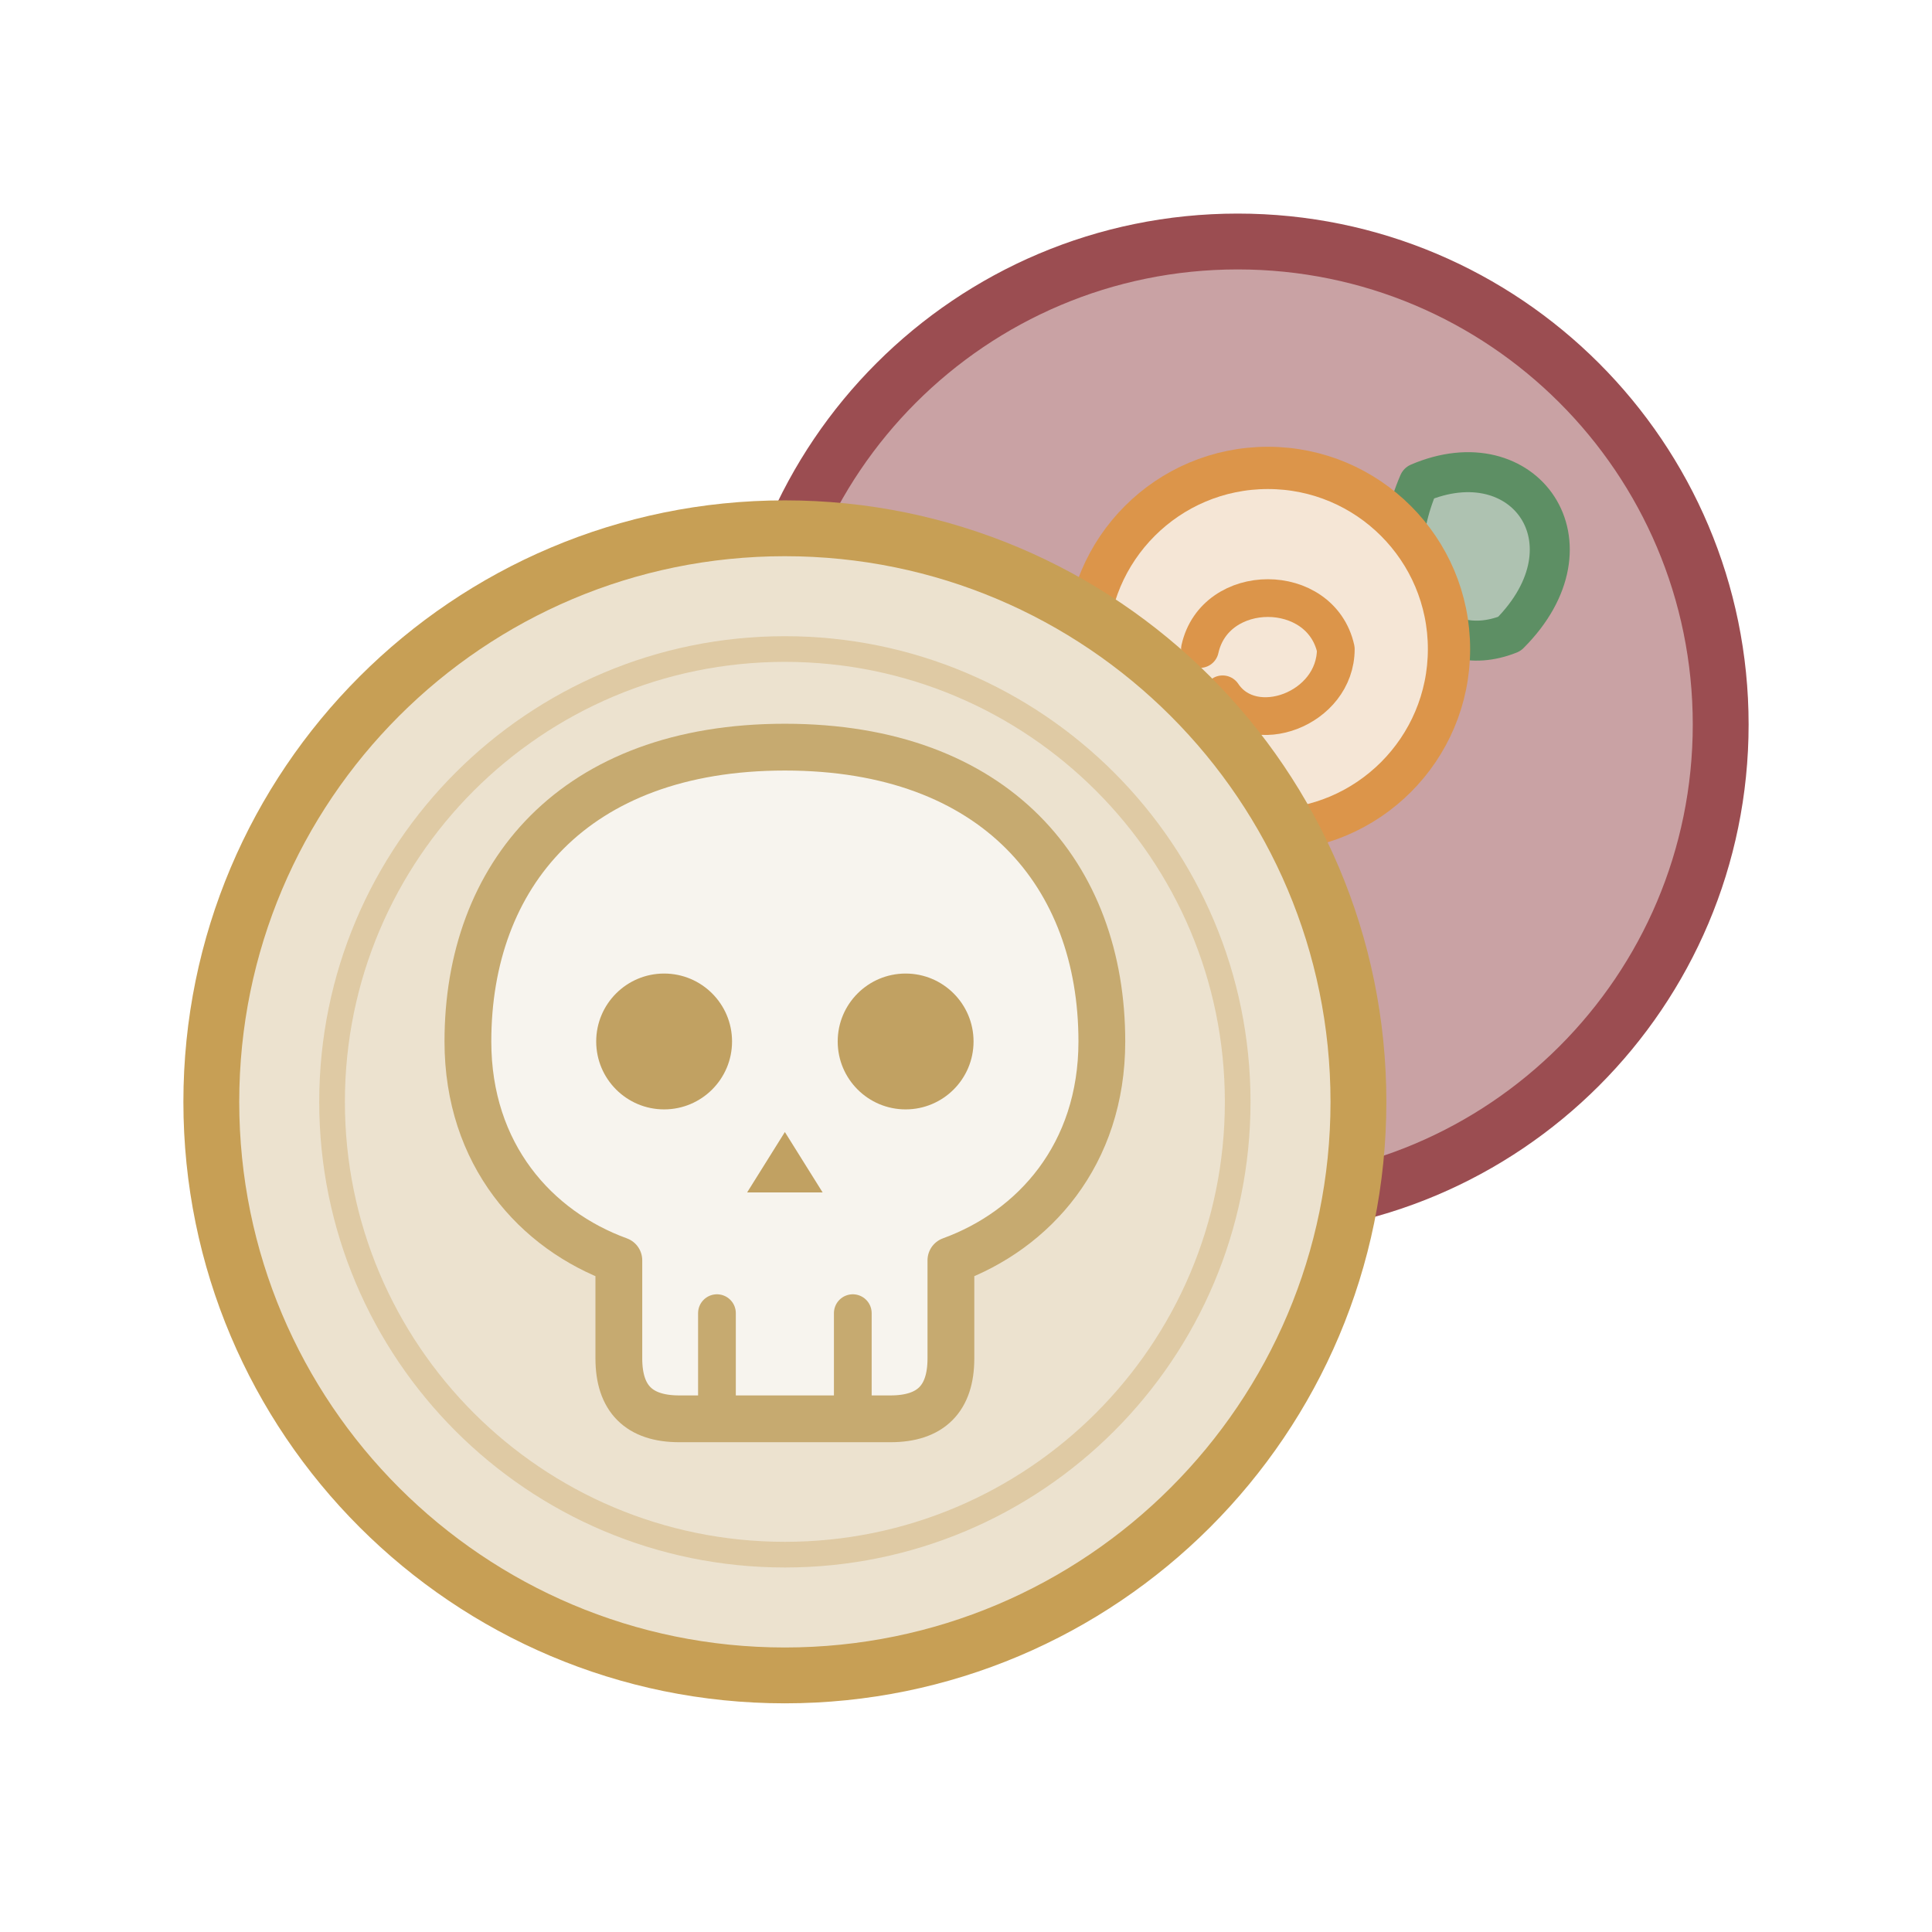
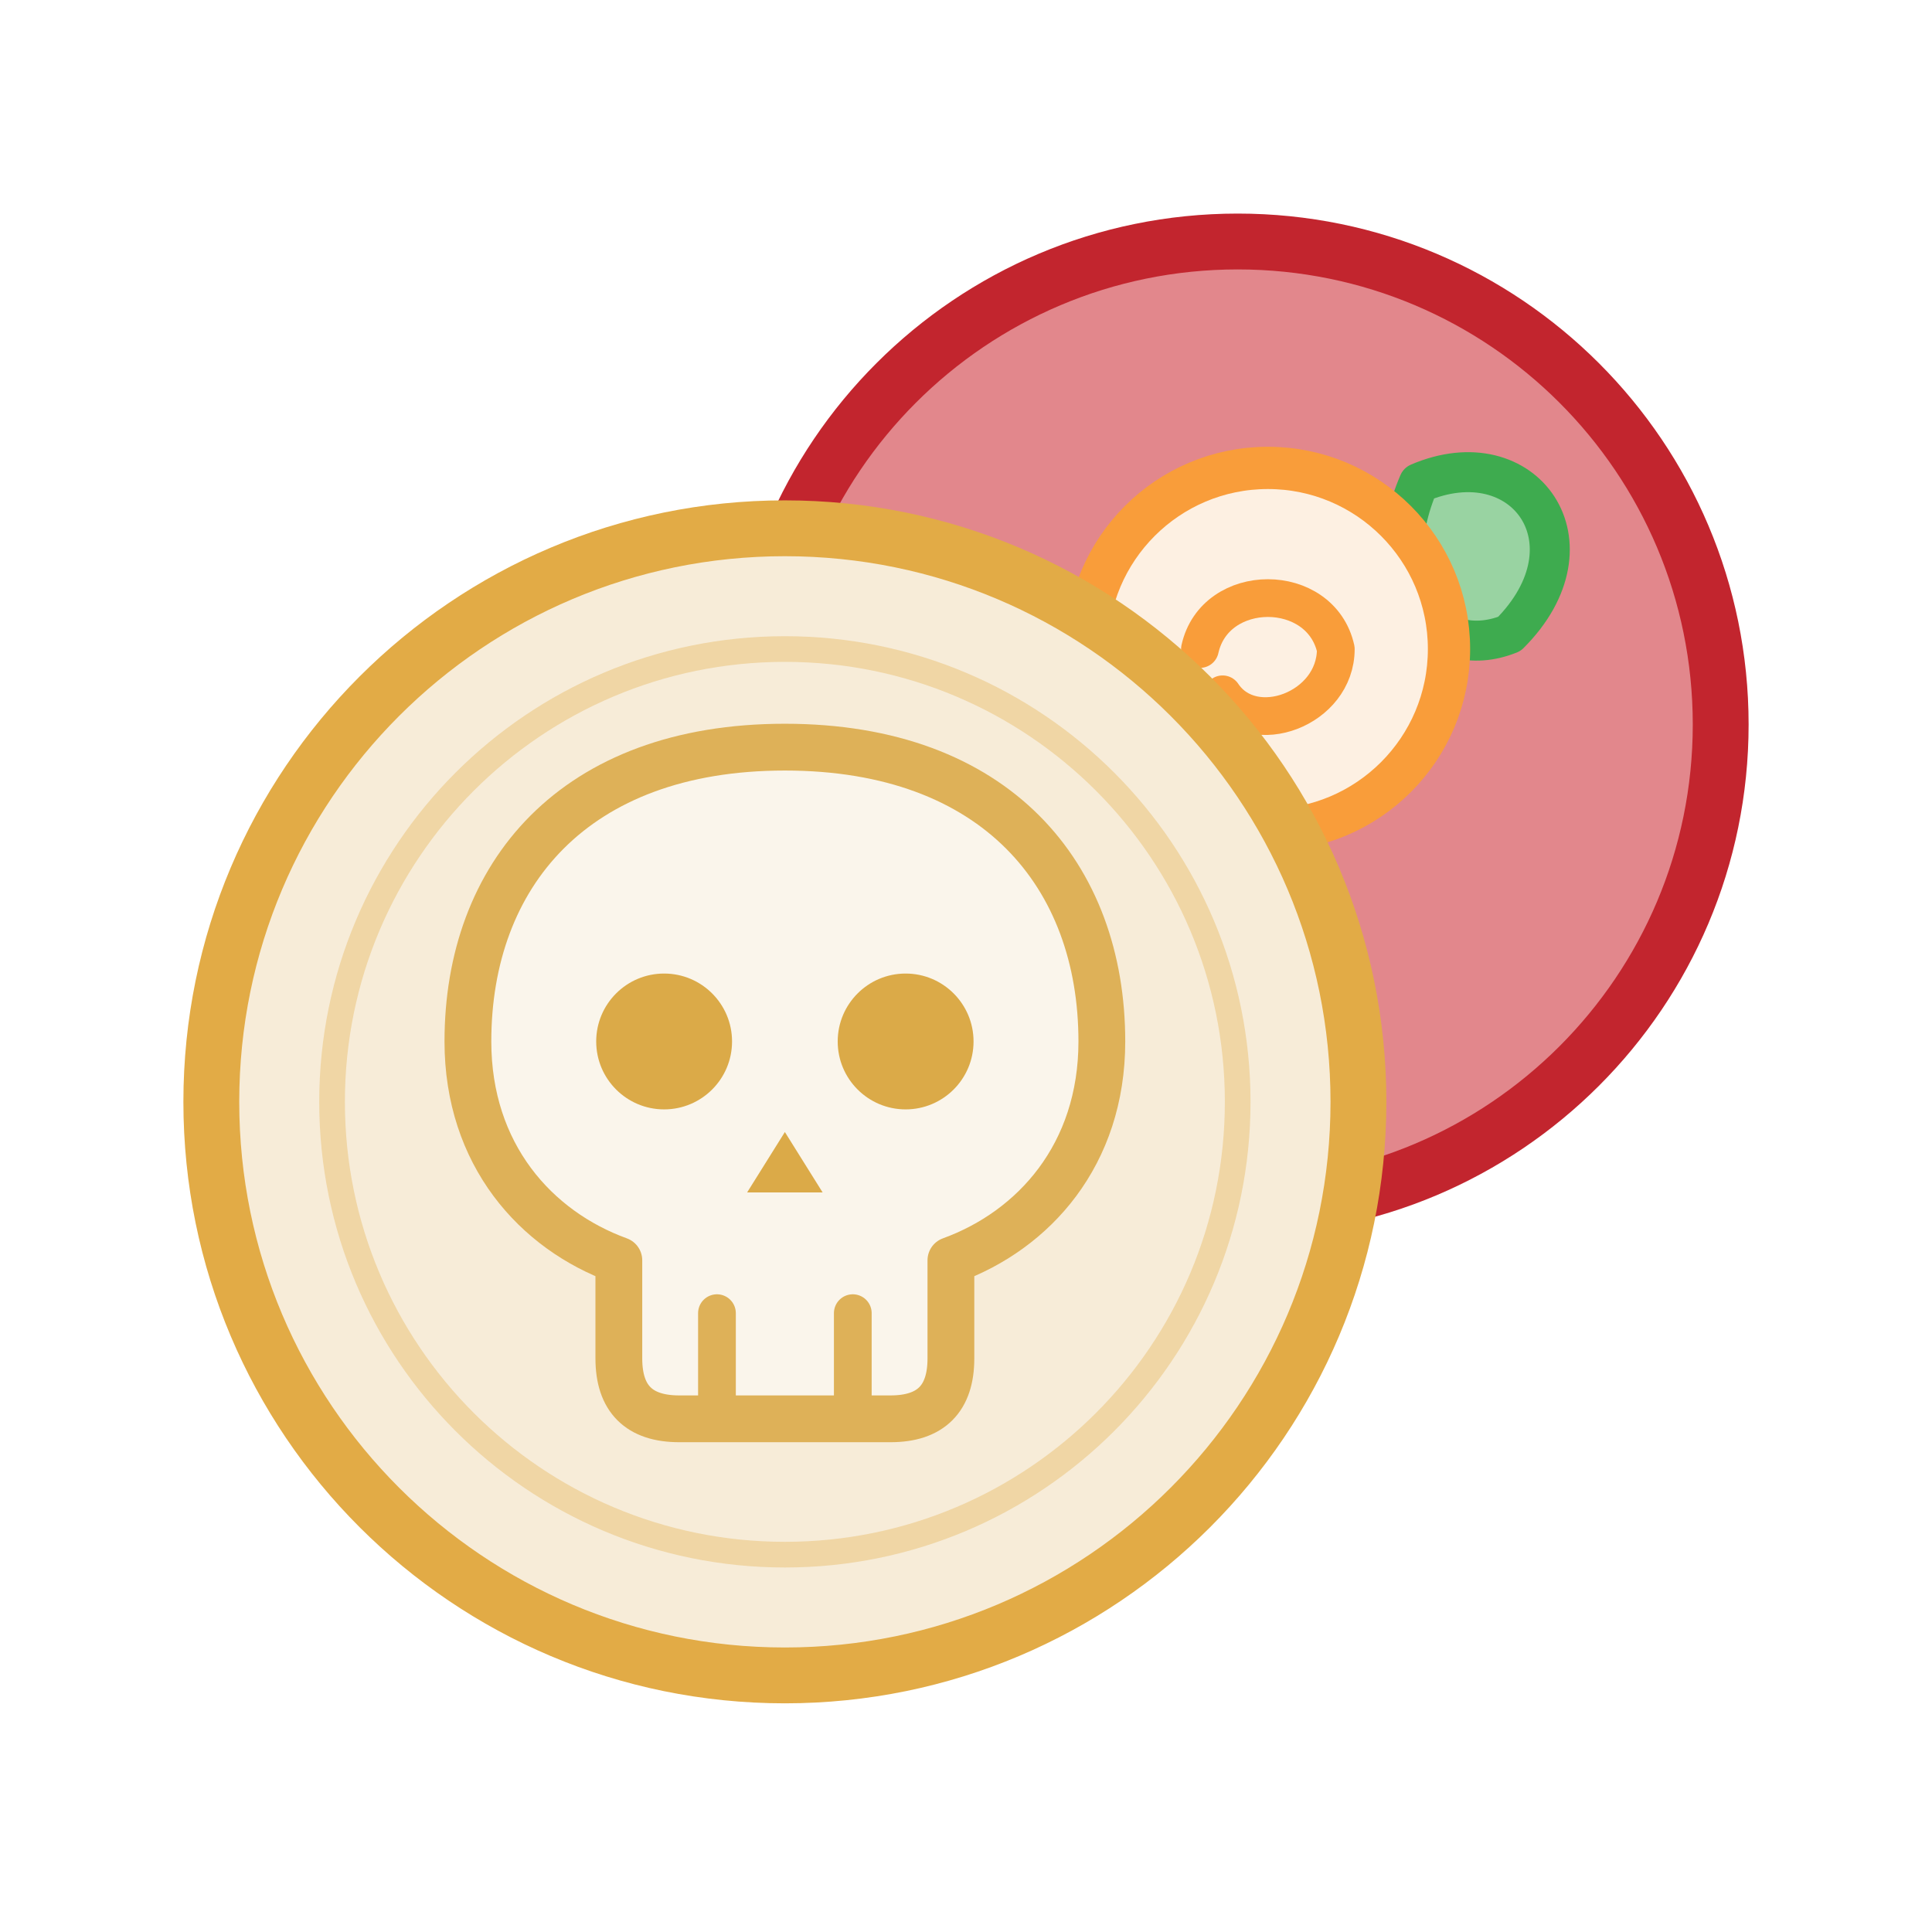
<svg xmlns="http://www.w3.org/2000/svg" viewBox="0 0 256 256" width="256" height="256" role="img" aria-labelledby="title">
  <g stroke-width="12" stroke-linecap="round" stroke-linejoin="round">
-     <circle cx="164" cy="96" r="64" fill="#c9a2a4" stroke="#9b4d51" stroke-width="7.4" />
-     <path d="M188 64 C202 58 212 72 200 84 C190 88 182 78 188 64 Z" fill="#aec2b1" stroke-width="5.3" stroke="#5d8f64" />
-     <circle cx="168" cy="86" r="24" fill="#f5e6d6" stroke-width="5.6" stroke="#dc954a" />
-     <path d="M159 86 C161 77 175 77 177 86 C177 94 166 98 162 92" fill="none" stroke-width="5.0" stroke="#dc954a" />
-     <circle cx="104" cy="146" r="76" fill="#ece2cf" stroke="#c79f55" stroke-width="7.4" />
-     <circle cx="104" cy="146" r="60" fill="none" stroke-width="3.4" stroke-opacity=".35" stroke="#c79f55" />
-     <path d="M104 99 C76 99 62 116 62 138 C62 153 71 163 82 167 V180 Q82 188 90 188 H118 Q126 188 126 180 V167 C137 163 146 153 146 138 C146 116 132 99 104 99 Z" fill="#f7f4ee" stroke-width="6.2" stroke="#c6aa70" />
-     <circle cx="88" cy="138" r="9" fill="#c1a162" stroke="none" stroke-width="12.0" />
-     <circle cx="120" cy="138" r="9" fill="#c1a162" stroke="none" stroke-width="12.0" />
-     <path d="M104 150 L99 158 H109 Z" fill="#c1a162" stroke="none" stroke-width="12.0" />
-     <path d="M95 174 V188 M113 174 V188" fill="none" stroke-width="5.0" stroke="#c6aa70" />
+     <circle cx="164" cy="96" r="64" fill="#e2878c" stroke="#c2252e" stroke-width="7.4" />
+     <path d="M188 64 C202 58 212 72 200 84 C190 88 182 78 188 64 Z" fill="#99d3a2" stroke-width="5.3" stroke="#3eab4f" />
+     <circle cx="168" cy="86" r="24" fill="#fdf0e2" stroke-width="5.6" stroke="#f99d3a" />
+     <path d="M159 86 C161 77 175 77 177 86 C177 94 166 98 162 92" fill="none" stroke-width="5.0" stroke="#f99d3a" />
+     <circle cx="104" cy="146" r="76" fill="#f7ecd8" stroke="#e2ab46" stroke-width="7.4" />
+     <circle cx="104" cy="146" r="60" fill="none" stroke-width="3.4" stroke-opacity=".35" stroke="#e2ab46" />
+     <path d="M104 99 C76 99 62 116 62 138 C62 153 71 163 82 167 V180 Q82 188 90 188 H118 Q126 188 126 180 V167 C137 163 146 153 146 138 C146 116 132 99 104 99 Z" fill="#faf5eb" stroke-width="6.2" stroke="#deb158" />
+     <circle cx="88" cy="138" r="9" fill="#dbaa48" stroke="none" stroke-width="12.0" />
+     <circle cx="120" cy="138" r="9" fill="#dbaa48" stroke="none" stroke-width="12.0" />
+     <path d="M104 150 L99 158 H109 Z" fill="#dbaa48" stroke="none" stroke-width="12.0" />
+     <path d="M95 174 V188 M113 174 V188" fill="none" stroke-width="5.0" stroke="#deb158" />
  </g>
</svg>
